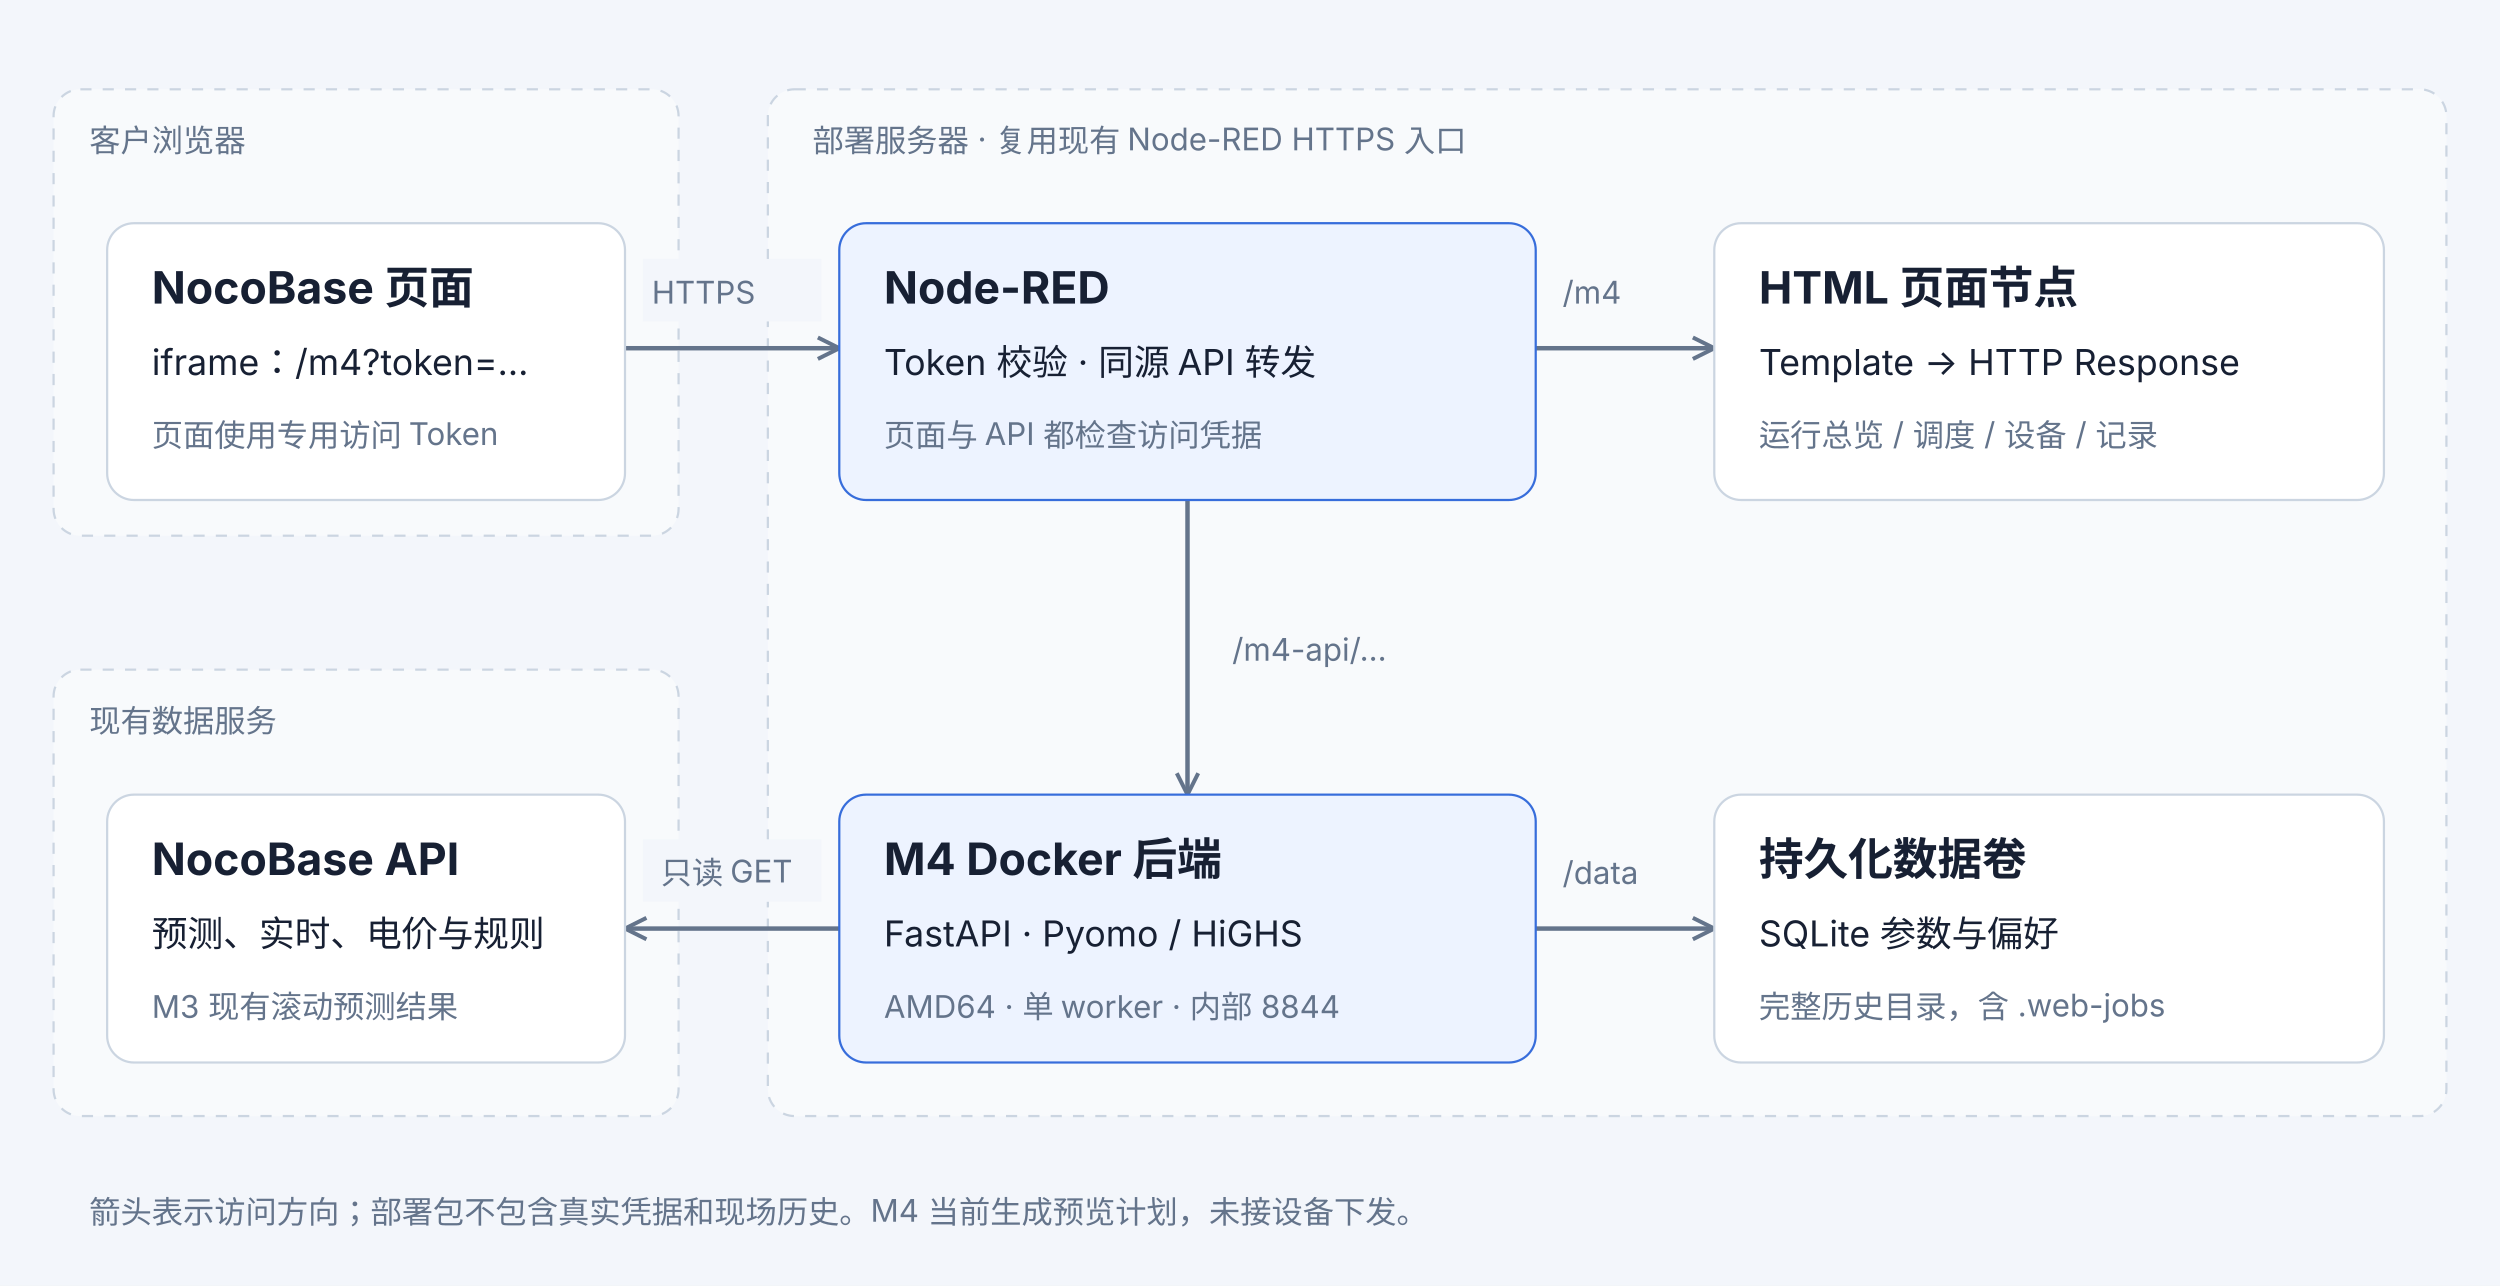
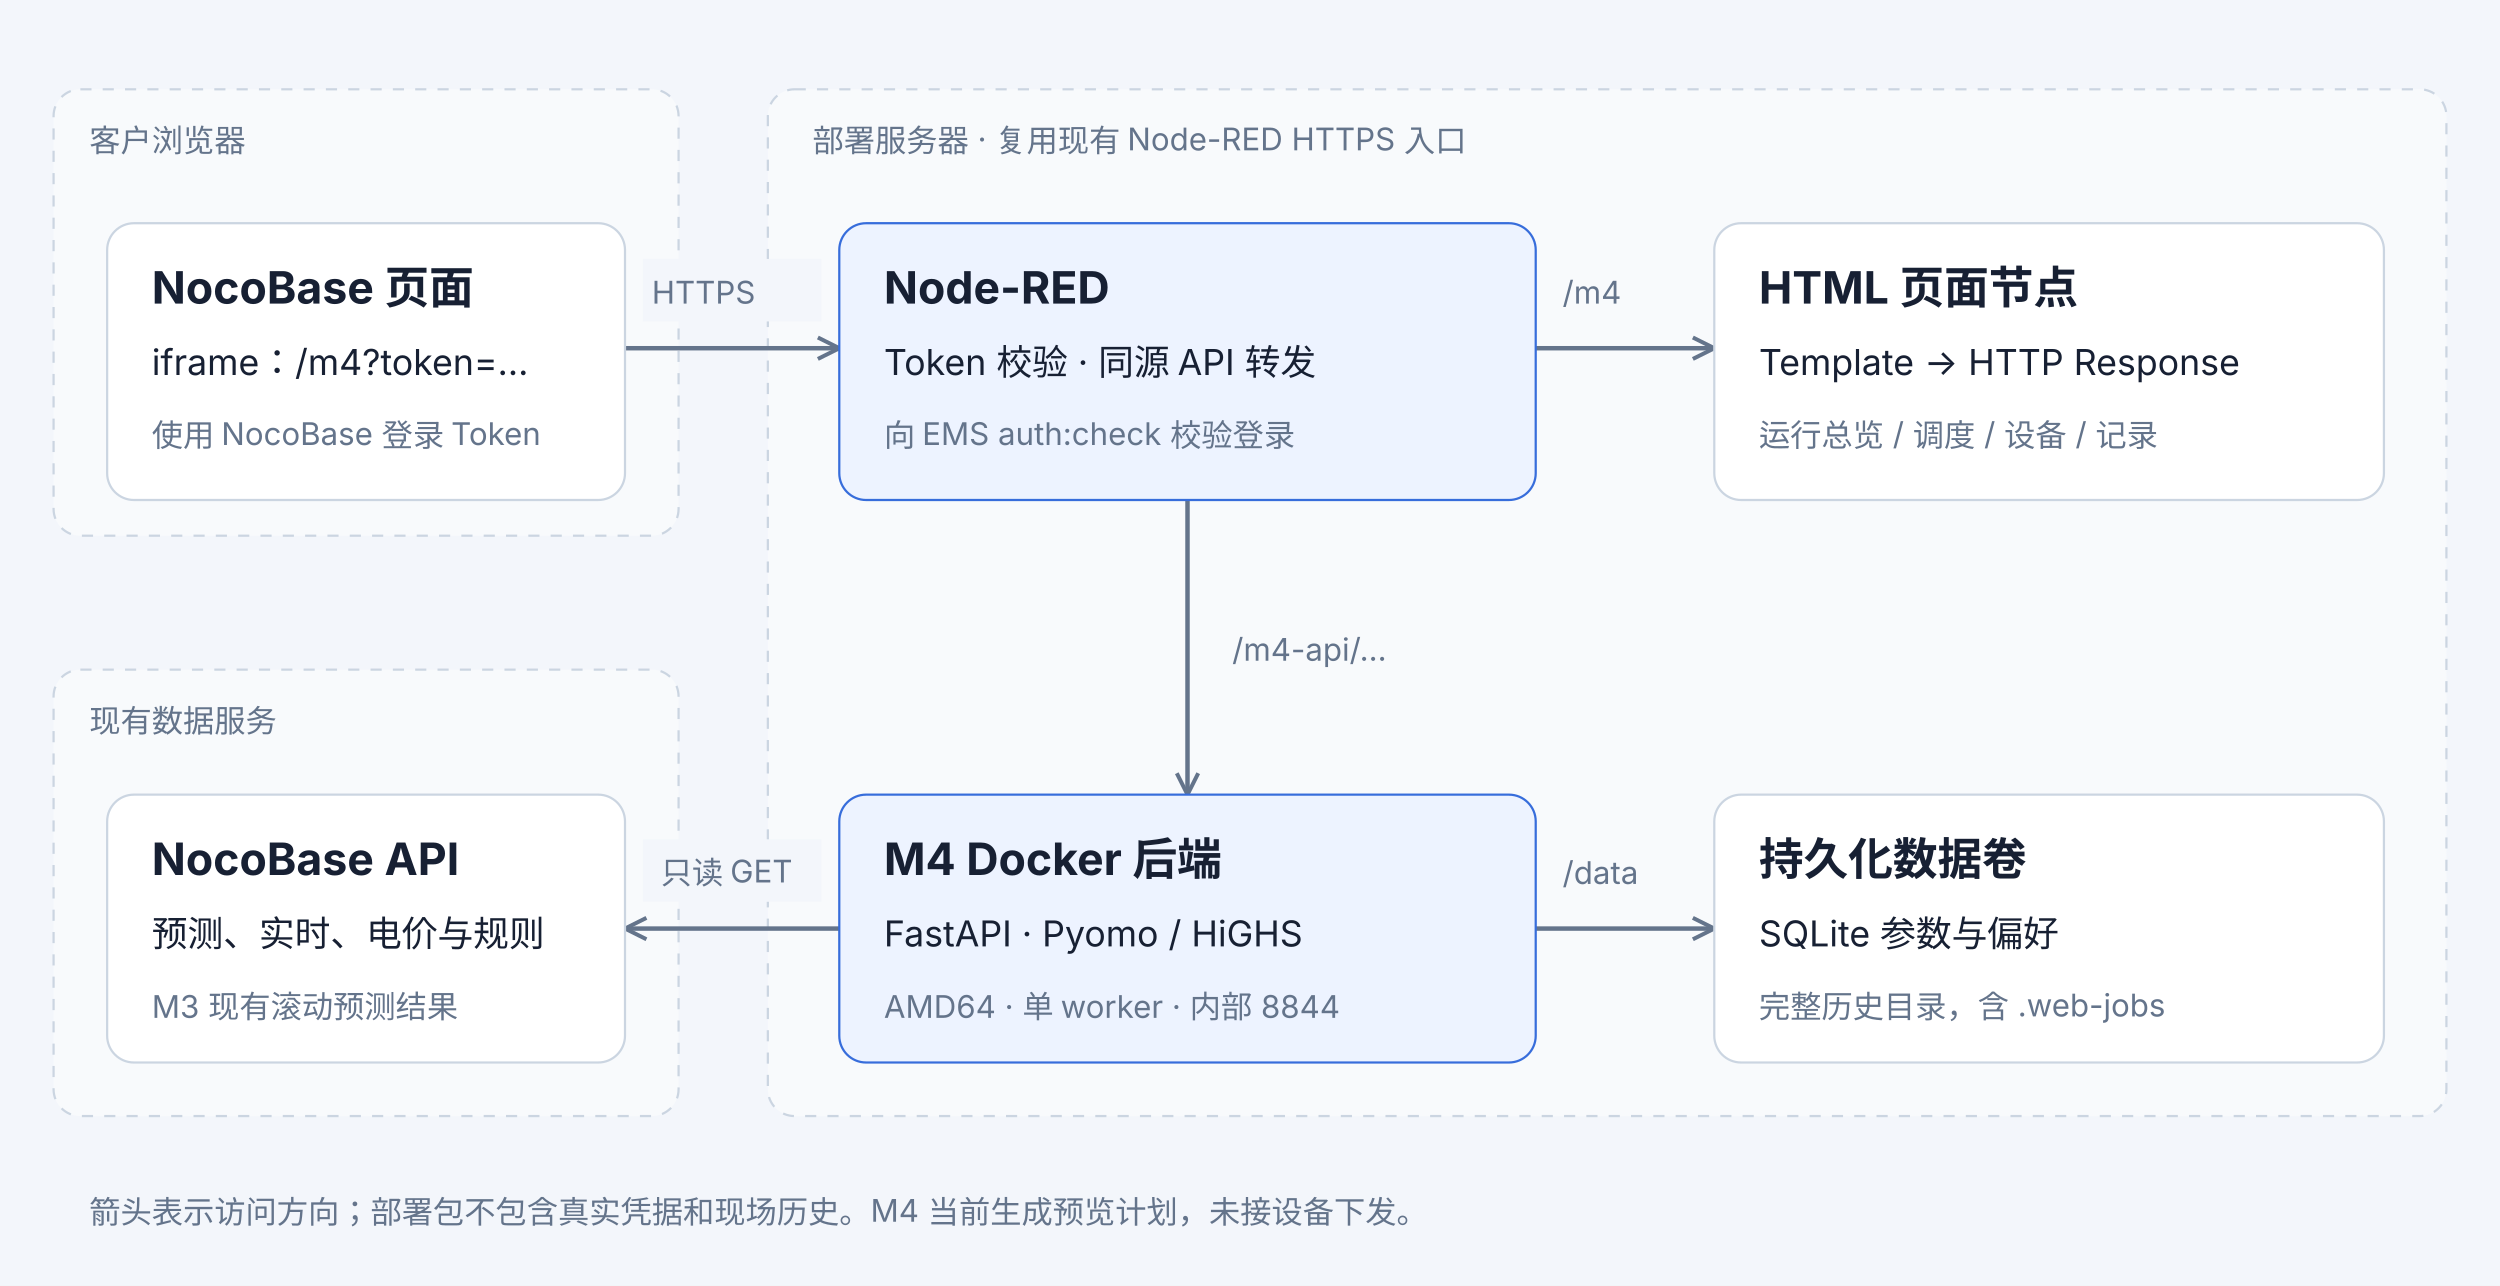
<svg xmlns="http://www.w3.org/2000/svg" viewBox="0 0 1120 576" role="img" aria-labelledby="m4-deploy-title m4-deploy-desc">
  <defs>
    <marker id="m4-deploy-arrow" viewBox="0 0 10 10" refX="9" refY="5" markerWidth="6" markerHeight="6" orient="auto-start-reverse">
      <path d="M1 1L9 5L1 9" fill="none" stroke="#64748b" stroke-width="1.5" />
    </marker>
  </defs>
  <style>text{font-family:system-ui,-apple-system,"PingFang SC","Microsoft YaHei",sans-serif;fill:#172033}.title{font-size:20px;font-weight:650}.label{font-size:16px}.note{font-size:14px;fill:#64748b}.zone{fill:#f8fafc;stroke:#cbd5e1;stroke-dasharray:5 5}.box{fill:white;stroke:#cbd5e1}.link{fill:none;stroke:#64748b;stroke-width:2;marker-end:url(#m4-deploy-arrow)}</style>
  <rect width="1120" height="576" fill="#f3f6fb" />
  <rect class="zone" x="24" y="40" width="280" height="200" rx="12" />
  <rect class="zone" x="24" y="300" width="280" height="200" rx="12" />
  <rect class="zone" x="344" y="40" width="752" height="460" rx="12" />
  <text class="note" x="40" y="68">客户浏览器</text>
  <text class="note" x="40" y="328">现有数据服务</text>
  <text class="note" x="364" y="68">部署服务器 · 复用现有 Node-RED HTTPS 入口</text>
  <path class="link" d="M280 156H376" />
  <path class="link" d="M688 156H768" />
  <path class="link" d="M532 224V356" />
  <path class="link" d="M688 416H768" />
  <path class="link" d="M376 416H280" />
  <rect x="288" y="116" width="80" height="28" fill="#f3f6fb" />
  <text class="note" x="292" y="136">HTTPS</text>
  <rect x="696" y="116" width="64" height="28" fill="#f8fafc" />
  <text class="note" x="700" y="136">/m4</text>
  <rect x="544" y="276" width="128" height="28" fill="#f8fafc" />
  <text class="note" x="552" y="296">/m4-api/…</text>
  <rect x="696" y="376" width="64" height="28" fill="#f8fafc" />
  <text class="note" x="700" y="396">/data</text>
  <rect x="288" y="376" width="80" height="28" fill="#f3f6fb" />
  <text class="note" x="296" y="396">只读 GET</text>
  <rect class="box" x="48" y="100" width="232" height="124" rx="12" />
  <text class="title" x="68" y="136">NocoBase 页面</text>
  <text class="label" x="68" y="168">iframe：/m4?token=…</text>
-   <text class="note" x="68" y="200">页面使用专用访问 Token</text>
+   <text class="note" x="68" y="200">使用 NocoBase 登录 Token</text>
  <rect x="376" y="100" width="312" height="124" rx="12" fill="#edf3ff" stroke="#376ddb" />
  <text class="title" x="396" y="136">Node-RED</text>
  <text class="label" x="396" y="168">Token 校验 · 同源 API 转发</text>
-   <text class="note" x="396" y="200">页面与 API 都检查访问凭据</text>
+   <text class="note" x="396" y="200">向 EMS auth:check 校验登录</text>
  <rect class="box" x="768" y="100" width="300" height="124" rx="12" />
  <text class="title" x="788" y="136">HTML 页面节点</text>
  <text class="label" x="788" y="168">Template → HTTP Response</text>
  <text class="note" x="788" y="200">运行总览 / 调度 / 设备 / 记录</text>
  <rect class="box" x="48" y="356" width="232" height="120" rx="12" />
  <text class="title" x="68" y="392">NocoBase API</text>
  <text class="label" x="68" y="424">预测、实时、电价与规则</text>
  <text class="note" x="68" y="456">M3 现有滚动预测结果</text>
  <rect x="376" y="356" width="312" height="120" rx="12" fill="#edf3ff" stroke="#376ddb" />
  <text class="title" x="396" y="392">M4 Docker 后端</text>
  <text class="label" x="396" y="424">FastAPI · Pyomo / HiGHS</text>
  <text class="note" x="396" y="456">AMD64 · 单 worker · 内部 8844</text>
  <rect class="box" x="768" y="356" width="300" height="120" rx="12" />
  <text class="title" x="788" y="392">持久化数据卷</text>
  <text class="label" x="788" y="424">SQLite 参数与偏好</text>
  <text class="note" x="788" y="456">完整历史目录，含 .web-jobs</text>
  <text class="note" x="40" y="548">箭头表示访问方向；部署包不包含真实凭据和现场历史。M4 当前生成预览计划，未接设备下发。</text>
</svg>
